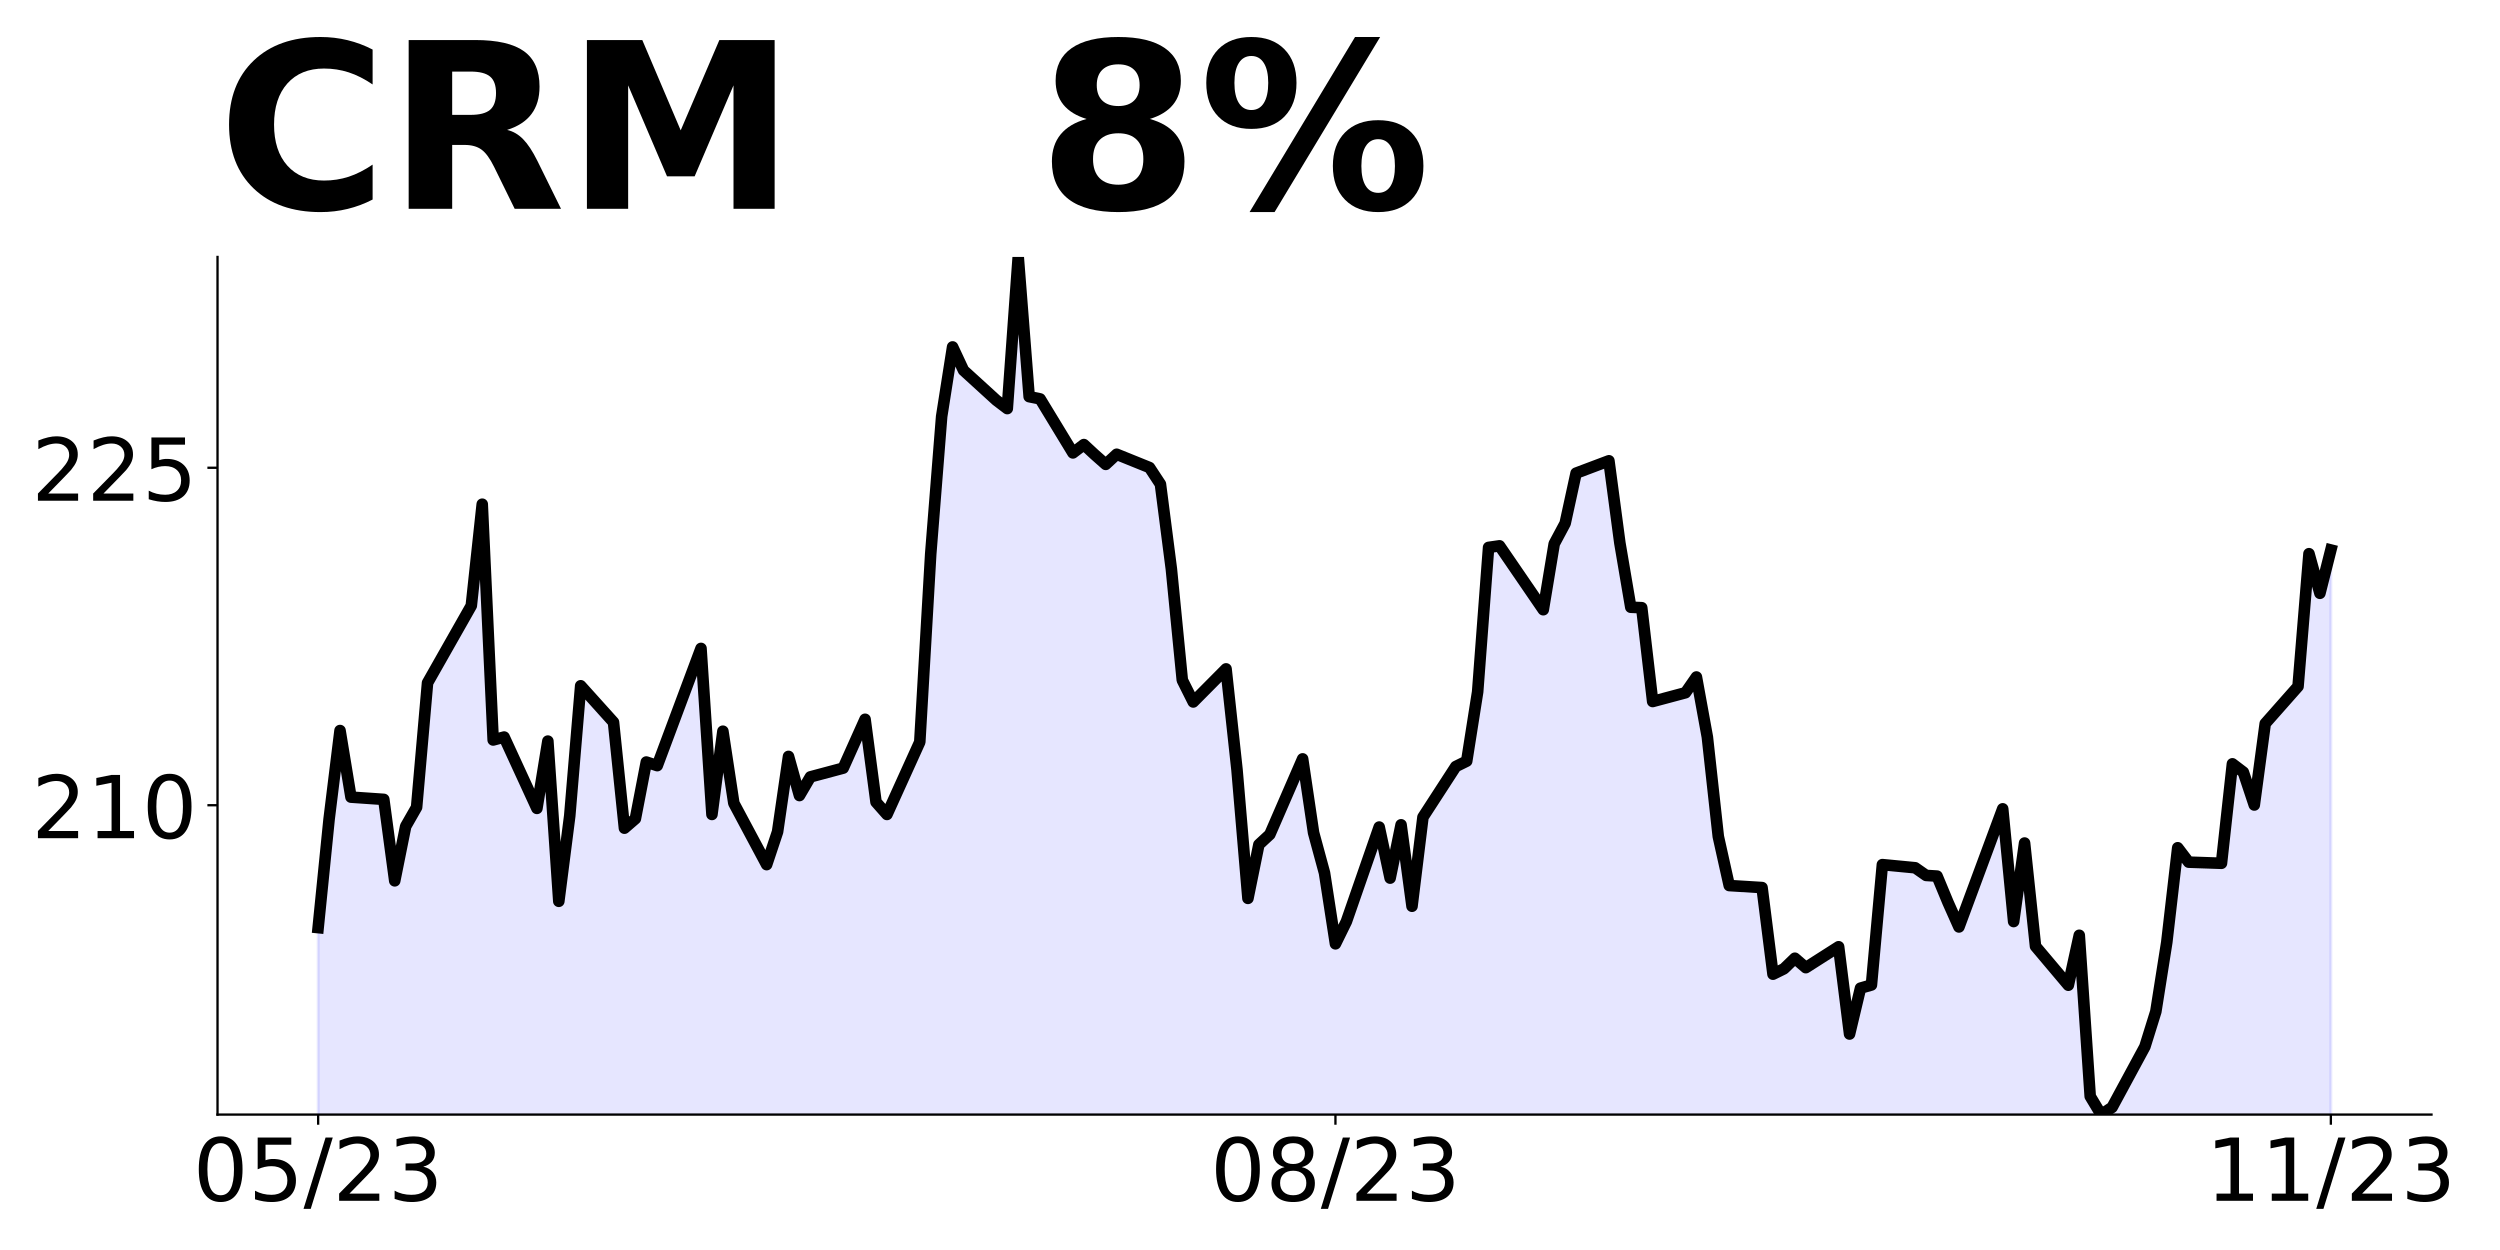
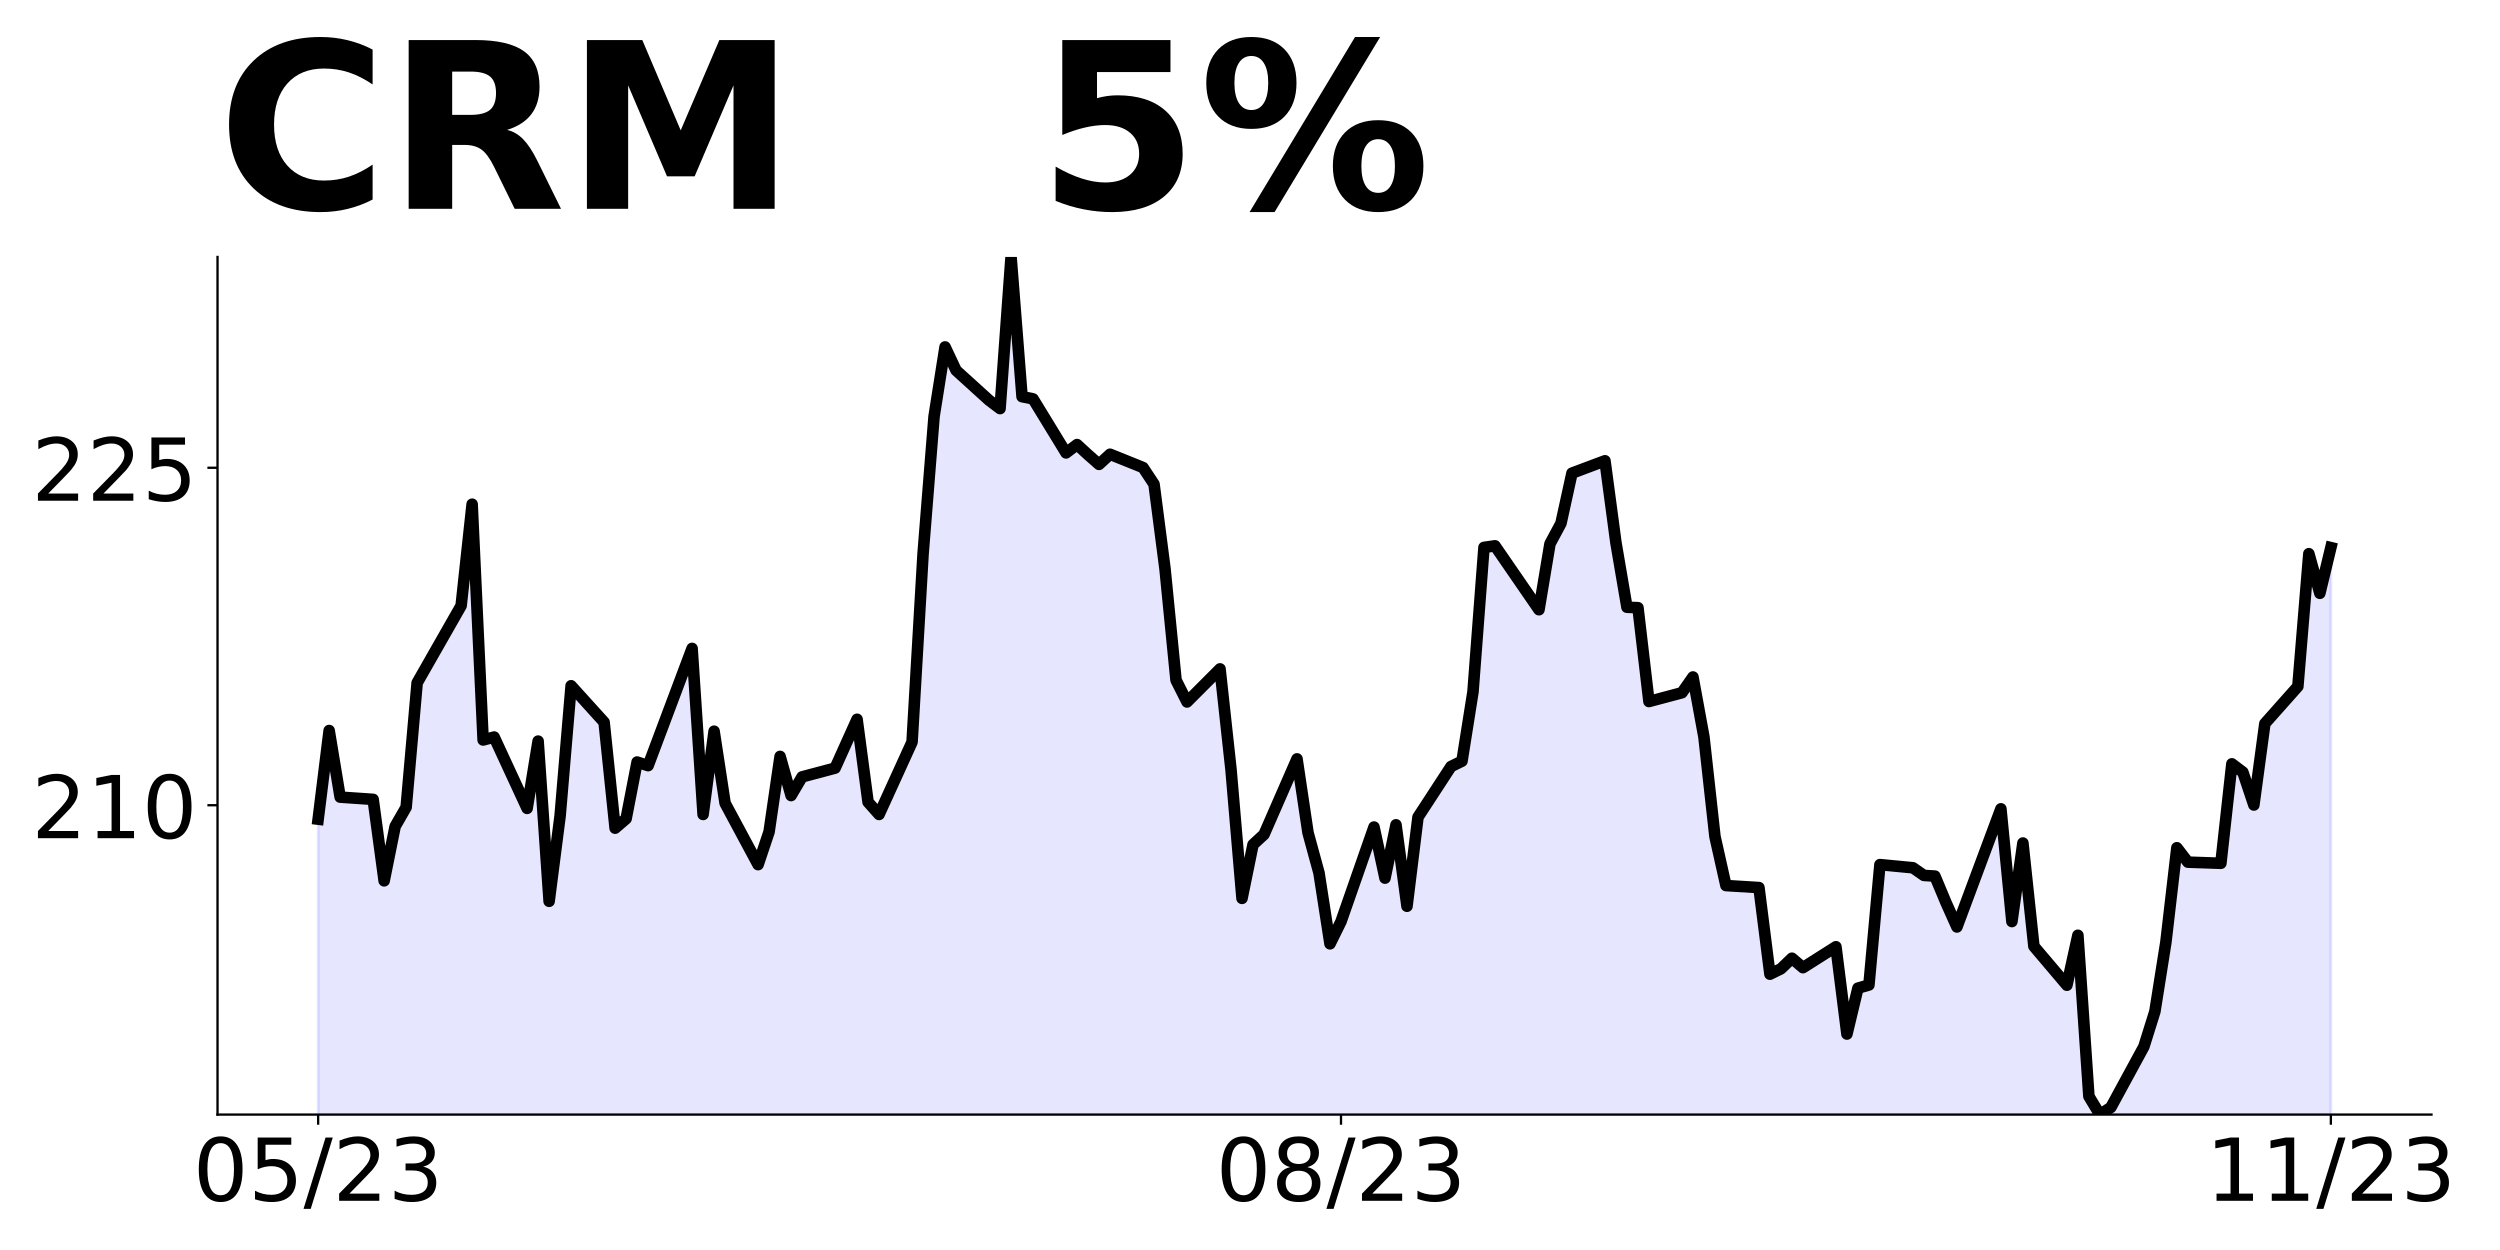
<svg xmlns="http://www.w3.org/2000/svg" xmlns:xlink="http://www.w3.org/1999/xlink" height="432pt" version="1.1" viewBox="0 0 864 432" width="864pt">
  <defs>
    <style type="text/css">
*{stroke-linecap:butt;stroke-linejoin:round;}
  </style>
  </defs>
  <g id="figure_1">
    <g id="patch_1">
      <path d="M 0 432  L 864 432  L 864 0  L 0 0  z " style="fill:none;" />
    </g>
    <g id="axes_1">
      <g id="patch_2">
        <path d="M 75.175 385.2  L 840.324 385.2  L 840.324 88.8  L 75.175 88.8  z " style="fill:none;" />
      </g>
      <g id="PolyCollection_1">
-         <path clip-path="url(#p50f55e60c2)" d="M 109.954 1911.131  L 109.954 320.586  L 113.735 283.108  L 117.515 252.473  L 121.296 275.488  L 132.637 276.266  L 136.417 304.413  L 140.198 285.597  L 143.978 278.987  L 147.758 235.989  L 162.88 209.319  L 166.66 174.252  L 170.441 255.739  L 174.221 254.728  L 185.562 279.376  L 189.342 256.128  L 193.123 311.489  L 196.903 281.942  L 200.684 237  L 212.025 249.596  L 215.805 286.219  L 219.586 282.953  L 223.366 263.359  L 227.146 264.603  L 242.268 224.093  L 246.048 281.476  L 249.829 252.706  L 253.609 277.588  L 264.95 298.815  L 268.73 287.463  L 272.511 261.415  L 276.291 274.944  L 280.072 268.491  L 291.413 265.458  L 298.973 248.585  L 302.754 277.199  L 306.534 281.476  L 317.875 256.439  L 321.656 191.436  L 325.436 143.928  L 329.217 119.902  L 332.997 127.988  L 344.338 138.33  L 348.118 141.206  L 351.899 88.8  L 355.679 137.085  L 359.46 137.863  L 370.801 156.524  L 374.581 153.647  L 378.361 157.146  L 382.142 160.49  L 385.922 156.991  L 397.263 161.578  L 401.044 167.332  L 404.824 196.645  L 408.604 235.056  L 412.385 242.598  L 423.726 231.168  L 427.506 266.002  L 431.287 310.478  L 435.067 291.895  L 438.848 288.396  L 450.189 262.27  L 453.969 287.774  L 457.749 301.692  L 461.53 326.184  L 465.31 318.487  L 476.651 285.83  L 480.432 303.48  L 484.212 285.052  L 487.992 313.199  L 491.773 282.409  L 503.114 264.914  L 506.894 263.048  L 510.675 239.099  L 514.455 189.181  L 518.236 188.637  L 533.357 210.719  L 537.137 187.937  L 540.918 180.861  L 544.698 163.522  L 556.039 159.246  L 559.82 187.626  L 563.6 209.864  L 567.38 210.019  L 571.161 242.443  L 582.502 239.41  L 586.282 233.968  L 590.063 254.728  L 593.843 289.095  L 597.623 306.046  L 608.965 306.746  L 612.745 336.681  L 616.525 334.815  L 620.306 331.161  L 624.086 334.426  L 635.427 327.195  L 639.208 357.364  L 642.988 341.502  L 646.768 340.413  L 650.549 298.815  L 661.89 299.903  L 665.67 302.547  L 669.451 302.78  L 673.231 311.878  L 677.011 320.353  L 688.353 289.718  L 692.133 279.532  L 695.913 318.487  L 699.694 291.35  L 703.474 327.04  L 714.815 340.491  L 718.596 323.23  L 722.376 378.902  L 726.156 385.2  L 729.937 382.712  L 741.278 361.718  L 745.058 349.588  L 748.839 325.64  L 752.619 292.983  L 756.399 297.959  L 767.741 298.348  L 771.521 263.981  L 775.301 266.858  L 779.082 278.21  L 782.862 250.063  L 794.203 237.233  L 797.984 191.358  L 801.764 205.043  L 805.544 190.075  L 805.544 1911.131  L 805.544 1911.131  L 801.764 1911.131  L 797.984 1911.131  L 794.203 1911.131  L 782.862 1911.131  L 779.082 1911.131  L 775.301 1911.131  L 771.521 1911.131  L 767.741 1911.131  L 756.399 1911.131  L 752.619 1911.131  L 748.839 1911.131  L 745.058 1911.131  L 741.278 1911.131  L 729.937 1911.131  L 726.156 1911.131  L 722.376 1911.131  L 718.596 1911.131  L 714.815 1911.131  L 703.474 1911.131  L 699.694 1911.131  L 695.913 1911.131  L 692.133 1911.131  L 688.353 1911.131  L 677.011 1911.131  L 673.231 1911.131  L 669.451 1911.131  L 665.67 1911.131  L 661.89 1911.131  L 650.549 1911.131  L 646.768 1911.131  L 642.988 1911.131  L 639.208 1911.131  L 635.427 1911.131  L 624.086 1911.131  L 620.306 1911.131  L 616.525 1911.131  L 612.745 1911.131  L 608.965 1911.131  L 597.623 1911.131  L 593.843 1911.131  L 590.063 1911.131  L 586.282 1911.131  L 582.502 1911.131  L 571.161 1911.131  L 567.38 1911.131  L 563.6 1911.131  L 559.82 1911.131  L 556.039 1911.131  L 544.698 1911.131  L 540.918 1911.131  L 537.137 1911.131  L 533.357 1911.131  L 518.236 1911.131  L 514.455 1911.131  L 510.675 1911.131  L 506.894 1911.131  L 503.114 1911.131  L 491.773 1911.131  L 487.992 1911.131  L 484.212 1911.131  L 480.432 1911.131  L 476.651 1911.131  L 465.31 1911.131  L 461.53 1911.131  L 457.749 1911.131  L 453.969 1911.131  L 450.189 1911.131  L 438.848 1911.131  L 435.067 1911.131  L 431.287 1911.131  L 427.506 1911.131  L 423.726 1911.131  L 412.385 1911.131  L 408.604 1911.131  L 404.824 1911.131  L 401.044 1911.131  L 397.263 1911.131  L 385.922 1911.131  L 382.142 1911.131  L 378.361 1911.131  L 374.581 1911.131  L 370.801 1911.131  L 359.46 1911.131  L 355.679 1911.131  L 351.899 1911.131  L 348.118 1911.131  L 344.338 1911.131  L 332.997 1911.131  L 329.217 1911.131  L 325.436 1911.131  L 321.656 1911.131  L 317.875 1911.131  L 306.534 1911.131  L 302.754 1911.131  L 298.973 1911.131  L 291.413 1911.131  L 280.072 1911.131  L 276.291 1911.131  L 272.511 1911.131  L 268.73 1911.131  L 264.95 1911.131  L 253.609 1911.131  L 249.829 1911.131  L 246.048 1911.131  L 242.268 1911.131  L 227.146 1911.131  L 223.366 1911.131  L 219.586 1911.131  L 215.805 1911.131  L 212.025 1911.131  L 200.684 1911.131  L 196.903 1911.131  L 193.123 1911.131  L 189.342 1911.131  L 185.562 1911.131  L 174.221 1911.131  L 170.441 1911.131  L 166.66 1911.131  L 162.88 1911.131  L 147.758 1911.131  L 143.978 1911.131  L 140.198 1911.131  L 136.417 1911.131  L 132.637 1911.131  L 121.296 1911.131  L 117.515 1911.131  L 113.735 1911.131  L 109.954 1911.131  z " style="fill:#0000ff;fill-opacity:0.1;stroke:#0000ff;stroke-opacity:0.1;" />
+         <path clip-path="url(#pd671822496)" d="M 109.954 1911.131  L 109.954 283.108  L 113.756 252.473  L 117.557 275.488  L 128.96 276.266  L 132.761 304.413  L 136.562 285.597  L 140.363 278.987  L 144.164 235.989  L 159.368 209.319  L 163.169 174.252  L 166.97 255.739  L 170.771 254.728  L 182.174 279.376  L 185.975 256.128  L 189.776 311.489  L 193.577 281.942  L 197.378 237  L 208.781 249.596  L 212.583 286.219  L 216.384 282.953  L 220.185 263.359  L 223.986 264.603  L 239.19 224.093  L 242.991 281.476  L 246.792 252.706  L 250.593 277.588  L 261.996 298.815  L 265.797 287.463  L 269.598 261.415  L 273.399 274.944  L 277.2 268.491  L 288.603 265.458  L 296.205 248.585  L 300.006 277.199  L 303.807 281.476  L 315.211 256.439  L 319.012 191.436  L 322.813 143.928  L 326.614 119.902  L 330.415 127.988  L 341.818 138.33  L 345.619 141.206  L 349.42 88.8  L 353.221 137.085  L 357.022 137.863  L 368.425 156.524  L 372.226 153.647  L 376.027 157.146  L 379.828 160.49  L 383.629 156.991  L 395.032 161.578  L 398.833 167.332  L 402.634 196.645  L 406.435 235.056  L 410.236 242.598  L 421.64 231.168  L 425.441 266.002  L 429.242 310.478  L 433.043 291.895  L 436.844 288.396  L 448.247 262.27  L 452.048 287.774  L 455.849 301.692  L 459.65 326.184  L 463.451 318.487  L 474.854 285.83  L 478.655 303.48  L 482.456 285.052  L 486.257 313.199  L 490.058 282.409  L 501.461 264.914  L 505.262 263.048  L 509.063 239.099  L 512.864 189.181  L 516.666 188.637  L 531.87 210.719  L 535.671 187.937  L 539.472 180.861  L 543.273 163.522  L 554.676 159.246  L 558.477 187.626  L 562.278 209.864  L 566.079 210.019  L 569.88 242.443  L 581.283 239.41  L 585.084 233.968  L 588.885 254.728  L 592.686 289.095  L 596.487 306.046  L 607.89 306.746  L 611.691 336.681  L 615.492 334.815  L 619.294 331.161  L 623.095 334.426  L 634.498 327.195  L 638.299 357.364  L 642.1 341.502  L 645.901 340.413  L 649.702 298.815  L 661.105 299.903  L 664.906 302.547  L 668.707 302.78  L 672.508 311.878  L 676.309 320.353  L 687.712 289.718  L 691.513 279.532  L 695.314 318.487  L 699.115 291.35  L 702.916 327.04  L 714.319 340.491  L 718.121 323.23  L 721.922 378.902  L 725.723 385.2  L 729.524 382.712  L 740.927 361.718  L 744.728 349.588  L 748.529 325.64  L 752.33 292.983  L 756.131 297.959  L 767.534 298.348  L 771.335 263.981  L 775.136 266.858  L 778.937 278.21  L 782.738 250.063  L 794.141 237.233  L 797.942 191.358  L 801.743 205.043  L 805.544 189.259  L 805.544 1911.131  L 805.544 1911.131  L 801.743 1911.131  L 797.942 1911.131  L 794.141 1911.131  L 782.738 1911.131  L 778.937 1911.131  L 775.136 1911.131  L 771.335 1911.131  L 767.534 1911.131  L 756.131 1911.131  L 752.33 1911.131  L 748.529 1911.131  L 744.728 1911.131  L 740.927 1911.131  L 729.524 1911.131  L 725.723 1911.131  L 721.922 1911.131  L 718.121 1911.131  L 714.319 1911.131  L 702.916 1911.131  L 699.115 1911.131  L 695.314 1911.131  L 691.513 1911.131  L 687.712 1911.131  L 676.309 1911.131  L 672.508 1911.131  L 668.707 1911.131  L 664.906 1911.131  L 661.105 1911.131  L 649.702 1911.131  L 645.901 1911.131  L 642.1 1911.131  L 638.299 1911.131  L 634.498 1911.131  L 623.095 1911.131  L 619.294 1911.131  L 615.492 1911.131  L 611.691 1911.131  L 607.89 1911.131  L 596.487 1911.131  L 592.686 1911.131  L 588.885 1911.131  L 585.084 1911.131  L 581.283 1911.131  L 569.88 1911.131  L 566.079 1911.131  L 562.278 1911.131  L 558.477 1911.131  L 554.676 1911.131  L 543.273 1911.131  L 539.472 1911.131  L 535.671 1911.131  L 531.87 1911.131  L 516.666 1911.131  L 512.864 1911.131  L 509.063 1911.131  L 505.262 1911.131  L 501.461 1911.131  L 490.058 1911.131  L 486.257 1911.131  L 482.456 1911.131  L 478.655 1911.131  L 474.854 1911.131  L 463.451 1911.131  L 459.65 1911.131  L 455.849 1911.131  L 452.048 1911.131  L 448.247 1911.131  L 436.844 1911.131  L 433.043 1911.131  L 429.242 1911.131  L 425.441 1911.131  L 421.64 1911.131  L 410.236 1911.131  L 406.435 1911.131  L 402.634 1911.131  L 398.833 1911.131  L 395.032 1911.131  L 383.629 1911.131  L 379.828 1911.131  L 376.027 1911.131  L 372.226 1911.131  L 368.425 1911.131  L 357.022 1911.131  L 353.221 1911.131  L 349.42 1911.131  L 345.619 1911.131  L 341.818 1911.131  L 330.415 1911.131  L 326.614 1911.131  L 322.813 1911.131  L 319.012 1911.131  L 315.211 1911.131  L 303.807 1911.131  L 300.006 1911.131  L 296.205 1911.131  L 288.603 1911.131  L 277.2 1911.131  L 273.399 1911.131  L 269.598 1911.131  L 265.797 1911.131  L 261.996 1911.131  L 250.593 1911.131  L 246.792 1911.131  L 242.991 1911.131  L 239.19 1911.131  L 223.986 1911.131  L 220.185 1911.131  L 216.384 1911.131  L 212.583 1911.131  L 208.781 1911.131  L 197.378 1911.131  L 193.577 1911.131  L 189.776 1911.131  L 185.975 1911.131  L 182.174 1911.131  L 170.771 1911.131  L 166.97 1911.131  L 163.169 1911.131  L 159.368 1911.131  L 144.164 1911.131  L 140.363 1911.131  L 136.562 1911.131  L 132.761 1911.131  L 128.96 1911.131  L 117.557 1911.131  L 113.756 1911.131  L 109.954 1911.131  z " style="fill:#0000ff;fill-opacity:0.1;stroke:#0000ff;stroke-opacity:0.1;" />
      </g>
      <g id="matplotlib.axis_1">
        <g id="xtick_1">
          <g id="line2d_1">
            <defs>
-               <path d="M 0 0  L 0 3.5  " id="m8bae86434e" style="stroke:#000000;stroke-width:0.8;" />
+               <path d="M 0 0  L 0 3.5  " id="m2b6eee6da3" style="stroke:#000000;stroke-width:0.8;" />
            </defs>
            <g>
-               <use style="stroke:#000000;stroke-width:0.8;" x="109.954" xlink:href="#m8bae86434e" y="385.2" />
+               <use style="stroke:#000000;stroke-width:0.8;" x="109.954" xlink:href="#m2b6eee6da3" y="385.2" />
            </g>
          </g>
          <g id="text_1">
            <defs>
              <path d="M 31.781 66.406  Q 24.172 66.406 20.328 58.906  Q 16.5 51.422 16.5 36.375  Q 16.5 21.391 20.328 13.891  Q 24.172 6.391 31.781 6.391  Q 39.453 6.391 43.281 13.891  Q 47.125 21.391 47.125 36.375  Q 47.125 51.422 43.281 58.906  Q 39.453 66.406 31.781 66.406  z M 31.781 74.219  Q 44.047 74.219 50.516 64.516  Q 56.984 54.828 56.984 36.375  Q 56.984 17.969 50.516 8.266  Q 44.047 -1.422 31.781 -1.422  Q 19.531 -1.422 13.062 8.266  Q 6.594 17.969 6.594 36.375  Q 6.594 54.828 13.062 64.516  Q 19.531 74.219 31.781 74.219  z " id="DejaVuSans-48" />
              <path d="M 10.797 72.906  L 49.516 72.906  L 49.516 64.594  L 19.828 64.594  L 19.828 46.734  Q 21.969 47.469 24.109 47.828  Q 26.266 48.188 28.422 48.188  Q 40.625 48.188 47.75 41.5  Q 54.891 34.812 54.891 23.391  Q 54.891 11.625 47.562 5.094  Q 40.234 -1.422 26.906 -1.422  Q 22.312 -1.422 17.547 -0.641  Q 12.797 0.141 7.719 1.703  L 7.719 11.625  Q 12.109 9.234 16.797 8.062  Q 21.484 6.891 26.703 6.891  Q 35.156 6.891 40.078 11.328  Q 45.016 15.766 45.016 23.391  Q 45.016 31 40.078 35.438  Q 35.156 39.891 26.703 39.891  Q 22.75 39.891 18.812 39.016  Q 14.891 38.141 10.797 36.281  z " id="DejaVuSans-53" />
              <path d="M 25.391 72.906  L 33.688 72.906  L 8.297 -9.281  L 0 -9.281  z " id="DejaVuSans-47" />
              <path d="M 19.188 8.297  L 53.609 8.297  L 53.609 0  L 7.328 0  L 7.328 8.297  Q 12.938 14.109 22.625 23.891  Q 32.328 33.688 34.812 36.531  Q 39.547 41.844 41.422 45.531  Q 43.312 49.219 43.312 52.781  Q 43.312 58.594 39.234 62.25  Q 35.156 65.922 28.609 65.922  Q 23.969 65.922 18.812 64.312  Q 13.672 62.703 7.812 59.422  L 7.812 69.391  Q 13.766 71.781 18.938 73  Q 24.125 74.219 28.422 74.219  Q 39.75 74.219 46.484 68.547  Q 53.219 62.891 53.219 53.422  Q 53.219 48.922 51.531 44.891  Q 49.859 40.875 45.406 35.406  Q 44.188 33.984 37.641 27.219  Q 31.109 20.453 19.188 8.297  z " id="DejaVuSans-50" />
              <path d="M 40.578 39.312  Q 47.656 37.797 51.625 33  Q 55.609 28.219 55.609 21.188  Q 55.609 10.406 48.188 4.484  Q 40.766 -1.422 27.094 -1.422  Q 22.516 -1.422 17.656 -0.516  Q 12.797 0.391 7.625 2.203  L 7.625 11.719  Q 11.719 9.328 16.594 8.109  Q 21.484 6.891 26.812 6.891  Q 36.078 6.891 40.938 10.547  Q 45.797 14.203 45.797 21.188  Q 45.797 27.641 41.281 31.266  Q 36.766 34.906 28.719 34.906  L 20.219 34.906  L 20.219 43.016  L 29.109 43.016  Q 36.375 43.016 40.234 45.922  Q 44.094 48.828 44.094 54.297  Q 44.094 59.906 40.109 62.906  Q 36.141 65.922 28.719 65.922  Q 24.656 65.922 20.016 65.031  Q 15.375 64.156 9.812 62.312  L 9.812 71.094  Q 15.438 72.656 20.344 73.438  Q 25.25 74.219 29.594 74.219  Q 40.828 74.219 47.359 69.109  Q 53.906 64.016 53.906 55.328  Q 53.906 49.266 50.438 45.094  Q 46.969 40.922 40.578 39.312  z " id="DejaVuSans-51" />
            </defs>
            <g transform="translate(66.72637 414.9953)scale(0.3 -0.3)">
              <use xlink:href="#DejaVuSans-48" />
              <use x="63.623" xlink:href="#DejaVuSans-53" />
              <use x="127.246" xlink:href="#DejaVuSans-47" />
              <use x="160.938" xlink:href="#DejaVuSans-50" />
              <use x="224.561" xlink:href="#DejaVuSans-51" />
            </g>
          </g>
        </g>
        <g id="xtick_2">
          <g id="line2d_2">
            <g>
-               <use style="stroke:#000000;stroke-width:0.8;" x="461.53" xlink:href="#m8bae86434e" y="385.2" />
+               <use style="stroke:#000000;stroke-width:0.8;" x="463.451" xlink:href="#m2b6eee6da3" y="385.2" />
            </g>
          </g>
          <g id="text_2">
            <defs>
              <path d="M 31.781 34.625  Q 24.75 34.625 20.719 30.859  Q 16.703 27.094 16.703 20.516  Q 16.703 13.922 20.719 10.156  Q 24.75 6.391 31.781 6.391  Q 38.812 6.391 42.859 10.172  Q 46.922 13.969 46.922 20.516  Q 46.922 27.094 42.891 30.859  Q 38.875 34.625 31.781 34.625  z M 21.922 38.812  Q 15.578 40.375 12.031 44.719  Q 8.5 49.078 8.5 55.328  Q 8.5 64.062 14.719 69.141  Q 20.953 74.219 31.781 74.219  Q 42.672 74.219 48.875 69.141  Q 55.078 64.062 55.078 55.328  Q 55.078 49.078 51.531 44.719  Q 48 40.375 41.703 38.812  Q 48.828 37.156 52.797 32.312  Q 56.781 27.484 56.781 20.516  Q 56.781 9.906 50.312 4.234  Q 43.844 -1.422 31.781 -1.422  Q 19.734 -1.422 13.25 4.234  Q 6.781 9.906 6.781 20.516  Q 6.781 27.484 10.781 32.312  Q 14.797 37.156 21.922 38.812  z M 18.312 54.391  Q 18.312 48.734 21.844 45.562  Q 25.391 42.391 31.781 42.391  Q 38.141 42.391 41.719 45.562  Q 45.312 48.734 45.312 54.391  Q 45.312 60.062 41.719 63.234  Q 38.141 66.406 31.781 66.406  Q 25.391 66.406 21.844 63.234  Q 18.312 60.062 18.312 54.391  z " id="DejaVuSans-56" />
            </defs>
-             <g transform="translate(418.3017 414.9953)scale(0.3 -0.3)">
+             <g transform="translate(420.2229 414.9953)scale(0.3 -0.3)">
              <use xlink:href="#DejaVuSans-48" />
              <use x="63.623" xlink:href="#DejaVuSans-56" />
              <use x="127.246" xlink:href="#DejaVuSans-47" />
              <use x="160.938" xlink:href="#DejaVuSans-50" />
              <use x="224.561" xlink:href="#DejaVuSans-51" />
            </g>
          </g>
        </g>
        <g id="xtick_3">
          <g id="line2d_3">
            <g>
-               <use style="stroke:#000000;stroke-width:0.8;" x="805.544" xlink:href="#m8bae86434e" y="385.2" />
+               <use style="stroke:#000000;stroke-width:0.8;" x="805.544" xlink:href="#m2b6eee6da3" y="385.2" />
            </g>
          </g>
          <g id="text_3">
            <defs>
              <path d="M 12.406 8.297  L 28.516 8.297  L 28.516 63.922  L 10.984 60.406  L 10.984 69.391  L 28.422 72.906  L 38.281 72.906  L 38.281 8.297  L 54.391 8.297  L 54.391 0  L 12.406 0  z " id="DejaVuSans-49" />
            </defs>
            <g transform="translate(762.3162 414.9953)scale(0.3 -0.3)">
              <use xlink:href="#DejaVuSans-49" />
              <use x="63.623" xlink:href="#DejaVuSans-49" />
              <use x="127.246" xlink:href="#DejaVuSans-47" />
              <use x="160.938" xlink:href="#DejaVuSans-50" />
              <use x="224.561" xlink:href="#DejaVuSans-51" />
            </g>
          </g>
        </g>
      </g>
      <g id="matplotlib.axis_2">
        <g id="ytick_1">
          <g id="line2d_4">
            <defs>
-               <path d="M 0 0  L -3.5 0  " id="md80ce6c563" style="stroke:#000000;stroke-width:0.8;" />
+               <path d="M 0 0  L -3.5 0  " id="maa0d722a1d" style="stroke:#000000;stroke-width:0.8;" />
            </defs>
            <g>
-               <use style="stroke:#000000;stroke-width:0.8;" x="75.175" xlink:href="#md80ce6c563" y="278.288" />
+               <use style="stroke:#000000;stroke-width:0.8;" x="75.175" xlink:href="#maa0d722a1d" y="278.288" />
            </g>
          </g>
          <g id="text_4">
            <g transform="translate(10.9125 289.6853)scale(0.3 -0.3)">
              <use xlink:href="#DejaVuSans-50" />
              <use x="63.623" xlink:href="#DejaVuSans-49" />
              <use x="127.246" xlink:href="#DejaVuSans-48" />
            </g>
          </g>
        </g>
        <g id="ytick_2">
          <g id="line2d_5">
            <g>
-               <use style="stroke:#000000;stroke-width:0.8;" x="75.175" xlink:href="#md80ce6c563" y="161.656" />
+               <use style="stroke:#000000;stroke-width:0.8;" x="75.175" xlink:href="#maa0d722a1d" y="161.656" />
            </g>
          </g>
          <g id="text_5">
            <g transform="translate(10.9125 173.0536)scale(0.3 -0.3)">
              <use xlink:href="#DejaVuSans-50" />
              <use x="63.623" xlink:href="#DejaVuSans-50" />
              <use x="127.246" xlink:href="#DejaVuSans-53" />
            </g>
          </g>
        </g>
      </g>
      <g id="line2d_6">
-         <path clip-path="url(#p50f55e60c2)" d="M 109.954 320.586  L 113.735 283.108  L 117.515 252.473  L 121.296 275.488  L 132.637 276.266  L 136.417 304.413  L 140.198 285.597  L 143.978 278.987  L 147.758 235.989  L 162.88 209.319  L 166.66 174.252  L 170.441 255.739  L 174.221 254.728  L 185.562 279.376  L 189.342 256.128  L 193.123 311.489  L 196.903 281.942  L 200.684 237  L 212.025 249.596  L 215.805 286.219  L 219.586 282.953  L 223.366 263.359  L 227.146 264.603  L 242.268 224.093  L 246.048 281.476  L 249.829 252.706  L 253.609 277.588  L 264.95 298.815  L 268.73 287.463  L 272.511 261.415  L 276.291 274.944  L 280.072 268.491  L 291.413 265.458  L 298.973 248.585  L 302.754 277.199  L 306.534 281.476  L 317.875 256.439  L 321.656 191.436  L 325.436 143.928  L 329.217 119.902  L 332.997 127.988  L 344.338 138.33  L 348.118 141.206  L 351.899 88.8  L 355.679 137.085  L 359.46 137.863  L 370.801 156.524  L 374.581 153.647  L 378.361 157.146  L 382.142 160.49  L 385.922 156.991  L 397.263 161.578  L 401.044 167.332  L 404.824 196.645  L 408.604 235.056  L 412.385 242.598  L 423.726 231.168  L 427.506 266.002  L 431.287 310.478  L 435.067 291.895  L 438.848 288.396  L 450.189 262.27  L 453.969 287.774  L 457.749 301.692  L 461.53 326.184  L 465.31 318.487  L 476.651 285.83  L 480.432 303.48  L 484.212 285.052  L 487.992 313.199  L 491.773 282.409  L 503.114 264.914  L 506.894 263.048  L 510.675 239.099  L 514.455 189.181  L 518.236 188.637  L 533.357 210.719  L 537.137 187.937  L 540.918 180.861  L 544.698 163.522  L 556.039 159.246  L 559.82 187.626  L 563.6 209.864  L 567.38 210.019  L 571.161 242.443  L 582.502 239.41  L 586.282 233.968  L 590.063 254.728  L 593.843 289.095  L 597.623 306.046  L 608.965 306.746  L 612.745 336.681  L 616.525 334.815  L 620.306 331.161  L 624.086 334.426  L 635.427 327.195  L 639.208 357.364  L 642.988 341.502  L 646.768 340.413  L 650.549 298.815  L 661.89 299.903  L 665.67 302.547  L 669.451 302.78  L 673.231 311.878  L 677.011 320.353  L 692.133 279.532  L 695.913 318.487  L 699.694 291.35  L 703.474 327.04  L 714.815 340.491  L 718.596 323.23  L 722.376 378.902  L 726.156 385.2  L 729.937 382.712  L 741.278 361.718  L 745.058 349.588  L 748.839 325.64  L 752.619 292.983  L 756.399 297.959  L 767.741 298.348  L 771.521 263.981  L 775.301 266.858  L 779.082 278.21  L 782.862 250.063  L 794.203 237.233  L 797.984 191.358  L 801.764 205.043  L 805.544 190.075  L 805.544 190.075  " style="fill:none;stroke:#000000;stroke-linecap:square;stroke-width:4;" />
+         <path clip-path="url(#pd671822496)" d="M 109.954 283.108  L 113.756 252.473  L 117.557 275.488  L 128.96 276.266  L 132.761 304.413  L 136.562 285.597  L 140.363 278.987  L 144.164 235.989  L 159.368 209.319  L 163.169 174.252  L 166.97 255.739  L 170.771 254.728  L 182.174 279.376  L 185.975 256.128  L 189.776 311.489  L 193.577 281.942  L 197.378 237  L 208.781 249.596  L 212.583 286.219  L 216.384 282.953  L 220.185 263.359  L 223.986 264.603  L 239.19 224.093  L 242.991 281.476  L 246.792 252.706  L 250.593 277.588  L 261.996 298.815  L 265.797 287.463  L 269.598 261.415  L 273.399 274.944  L 277.2 268.491  L 288.603 265.458  L 296.205 248.585  L 300.006 277.199  L 303.807 281.476  L 315.211 256.439  L 319.012 191.436  L 322.813 143.928  L 326.614 119.902  L 330.415 127.988  L 341.818 138.33  L 345.619 141.206  L 349.42 88.8  L 353.221 137.085  L 357.022 137.863  L 368.425 156.524  L 372.226 153.647  L 376.027 157.146  L 379.828 160.49  L 383.629 156.991  L 395.032 161.578  L 398.833 167.332  L 402.634 196.645  L 406.435 235.056  L 410.236 242.598  L 421.64 231.168  L 425.441 266.002  L 429.242 310.478  L 433.043 291.895  L 436.844 288.396  L 448.247 262.27  L 452.048 287.774  L 455.849 301.692  L 459.65 326.184  L 463.451 318.487  L 474.854 285.83  L 478.655 303.48  L 482.456 285.052  L 486.257 313.199  L 490.058 282.409  L 501.461 264.914  L 505.262 263.048  L 509.063 239.099  L 512.864 189.181  L 516.666 188.637  L 531.87 210.719  L 535.671 187.937  L 539.472 180.861  L 543.273 163.522  L 554.676 159.246  L 558.477 187.626  L 562.278 209.864  L 566.079 210.019  L 569.88 242.443  L 581.283 239.41  L 585.084 233.968  L 588.885 254.728  L 592.686 289.095  L 596.487 306.046  L 607.89 306.746  L 611.691 336.681  L 615.492 334.815  L 619.294 331.161  L 623.095 334.426  L 634.498 327.195  L 638.299 357.364  L 642.1 341.502  L 645.901 340.413  L 649.702 298.815  L 661.105 299.903  L 664.906 302.547  L 668.707 302.78  L 672.508 311.878  L 676.309 320.353  L 691.513 279.532  L 695.314 318.487  L 699.115 291.35  L 702.916 327.04  L 714.319 340.491  L 718.121 323.23  L 721.922 378.902  L 725.723 385.2  L 729.524 382.712  L 740.927 361.718  L 744.728 349.588  L 748.529 325.64  L 752.33 292.983  L 756.131 297.959  L 767.534 298.348  L 771.335 263.981  L 775.136 266.858  L 778.937 278.21  L 782.738 250.063  L 794.141 237.233  L 797.942 191.358  L 801.743 205.043  L 805.544 189.259  L 805.544 189.259  " style="fill:none;stroke:#000000;stroke-linecap:square;stroke-width:4;" />
      </g>
      <g id="patch_3">
        <path d="M 75.175 385.2  L 75.175 88.8  " style="fill:none;stroke:#000000;stroke-linecap:square;stroke-linejoin:miter;stroke-width:0.8;" />
      </g>
      <g id="patch_4">
        <path d="M 75.175 385.2  L 840.324 385.2  " style="fill:none;stroke:#000000;stroke-linecap:square;stroke-linejoin:miter;stroke-width:0.8;" />
      </g>
      <g id="text_6">
        <defs>
          <path d="M 67 4  Q 61.812 1.312 56.203 -0.047  Q 50.594 -1.422 44.484 -1.422  Q 26.266 -1.422 15.625 8.766  Q 4.984 18.953 4.984 36.375  Q 4.984 53.859 15.625 64.031  Q 26.266 74.219 44.484 74.219  Q 50.594 74.219 56.203 72.844  Q 61.812 71.484 67 68.797  L 67 53.719  Q 61.766 57.281 56.688 58.938  Q 51.609 60.594 46 60.594  Q 35.938 60.594 30.172 54.141  Q 24.422 47.703 24.422 36.375  Q 24.422 25.094 30.172 18.641  Q 35.938 12.203 46 12.203  Q 51.609 12.203 56.688 13.859  Q 61.766 15.531 67 19.094  z " id="DejaVuSans-Bold-67" />
          <path d="M 35.891 40.578  Q 41.797 40.578 44.359 42.766  Q 46.922 44.969 46.922 50  Q 46.922 54.984 44.359 57.125  Q 41.797 59.281 35.891 59.281  L 27.984 59.281  L 27.984 40.578  z M 27.984 27.594  L 27.984 0  L 9.188 0  L 9.188 72.906  L 37.891 72.906  Q 52.297 72.906 59 68.062  Q 65.719 63.234 65.719 52.781  Q 65.719 45.562 62.219 40.922  Q 58.734 36.281 51.703 34.078  Q 55.562 33.203 58.609 30.094  Q 61.672 27 64.797 20.703  L 75 0  L 54.984 0  L 46.094 18.109  Q 43.406 23.578 40.641 25.578  Q 37.891 27.594 33.297 27.594  z " id="DejaVuSans-Bold-82" />
          <path d="M 9.188 72.906  L 33.109 72.906  L 49.703 33.891  L 66.406 72.906  L 90.281 72.906  L 90.281 0  L 72.516 0  L 72.516 53.328  L 55.719 14.016  L 43.797 14.016  L 27 53.328  L 27 0  L 9.188 0  z " id="DejaVuSans-Bold-77" />
          <path id="DejaVuSans-Bold-32" />
-           <path d="M 34.812 32.625  Q 29.547 32.625 26.703 29.734  Q 23.875 26.859 23.875 21.484  Q 23.875 16.109 26.703 13.25  Q 29.547 10.406 34.812 10.406  Q 40.047 10.406 42.828 13.25  Q 45.609 16.109 45.609 21.484  Q 45.609 26.906 42.828 29.766  Q 40.047 32.625 34.812 32.625  z M 21.094 38.812  Q 14.453 40.828 11.078 44.969  Q 7.719 49.125 7.719 55.328  Q 7.719 64.547 14.594 69.375  Q 21.484 74.219 34.812 74.219  Q 48.047 74.219 54.922 69.406  Q 61.812 64.594 61.812 55.328  Q 61.812 49.125 58.422 44.969  Q 55.031 40.828 48.391 38.812  Q 55.812 36.766 59.594 32.156  Q 63.375 27.547 63.375 20.516  Q 63.375 9.672 56.172 4.125  Q 48.969 -1.422 34.812 -1.422  Q 20.609 -1.422 13.359 4.125  Q 6.109 9.672 6.109 20.516  Q 6.109 27.547 9.891 32.156  Q 13.672 36.766 21.094 38.812  z M 25.484 53.422  Q 25.484 49.078 27.906 46.734  Q 30.328 44.391 34.812 44.391  Q 39.203 44.391 41.594 46.734  Q 44 49.078 44 53.422  Q 44 57.766 41.594 60.078  Q 39.203 62.406 34.812 62.406  Q 30.328 62.406 27.906 60.062  Q 25.484 57.719 25.484 53.422  z " id="DejaVuSans-Bold-56" />
+           <path d="M 10.594 72.906  L 57.328 72.906  L 57.328 59.078  L 25.594 59.078  L 25.594 47.797  Q 27.734 48.391 29.906 48.703  Q 32.078 49.031 34.422 49.031  Q 47.75 49.031 55.172 42.359  Q 62.594 35.688 62.594 23.781  Q 62.594 11.969 54.516 5.266  Q 46.438 -1.422 32.078 -1.422  Q 25.875 -1.422 19.797 -0.219  Q 13.719 0.984 7.719 3.422  L 7.719 18.219  Q 13.672 14.797 19.016 13.078  Q 24.359 11.375 29.109 11.375  Q 35.938 11.375 39.859 14.719  Q 43.797 18.062 43.797 23.781  Q 43.797 29.547 39.859 32.859  Q 35.938 36.188 29.109 36.188  Q 25.047 36.188 20.453 35.125  Q 15.875 34.078 10.594 31.891  z " id="DejaVuSans-Bold-53" />
          <path d="M 77.484 30.078  Q 74.031 30.078 72.125 27.078  Q 70.219 24.078 70.219 18.5  Q 70.219 12.891 72.094 9.891  Q 73.969 6.891 77.484 6.891  Q 81 6.891 82.859 9.891  Q 84.719 12.891 84.719 18.5  Q 84.719 24.078 82.828 27.078  Q 80.953 30.078 77.484 30.078  z M 77.484 38.281  Q 86.578 38.281 91.797 33  Q 97.016 27.734 97.016 18.5  Q 97.016 9.281 91.797 3.922  Q 86.578 -1.422 77.484 -1.422  Q 68.406 -1.422 63.156 3.922  Q 57.906 9.281 57.906 18.5  Q 57.906 27.688 63.156 32.984  Q 68.406 38.281 77.484 38.281  z M 32.719 -1.422  L 21.922 -1.422  L 67.484 74.219  L 78.328 74.219  z M 22.703 74.219  Q 31.781 74.219 36.984 68.922  Q 42.188 63.625 42.188 54.391  Q 42.188 45.172 36.984 39.844  Q 31.781 34.516 22.703 34.516  Q 13.625 34.516 8.422 39.844  Q 3.219 45.172 3.219 54.391  Q 3.219 63.625 8.422 68.922  Q 13.625 74.219 22.703 74.219  z M 22.703 66.016  Q 19.188 66.016 17.281 62.984  Q 15.375 59.969 15.375 54.391  Q 15.375 48.781 17.281 45.719  Q 19.188 42.672 22.703 42.672  Q 26.219 42.672 28.094 45.719  Q 29.984 48.781 29.984 54.391  Q 29.984 59.969 28.078 62.984  Q 26.172 66.016 22.703 66.016  z " id="DejaVuSans-Bold-37" />
        </defs>
        <g transform="translate(75.175 72.1625)scale(0.8 -0.8)">
          <use xlink:href="#DejaVuSans-Bold-67" />
          <use x="73.389" xlink:href="#DejaVuSans-Bold-82" />
          <use x="150.391" xlink:href="#DejaVuSans-Bold-77" />
          <use x="249.902" xlink:href="#DejaVuSans-Bold-32" />
          <use x="284.717" xlink:href="#DejaVuSans-Bold-32" />
          <use x="319.531" xlink:href="#DejaVuSans-Bold-32" />
-           <use x="354.346" xlink:href="#DejaVuSans-Bold-56" />
+           <use x="354.346" xlink:href="#DejaVuSans-Bold-53" />
          <use x="423.926" xlink:href="#DejaVuSans-Bold-37" />
        </g>
      </g>
    </g>
  </g>
  <defs>
-     <clipPath id="p50f55e60c2">
+     <clipPath id="pd671822496">
      <rect height="296.4" width="765.149" x="75.175" y="88.8" />
    </clipPath>
  </defs>
</svg>
